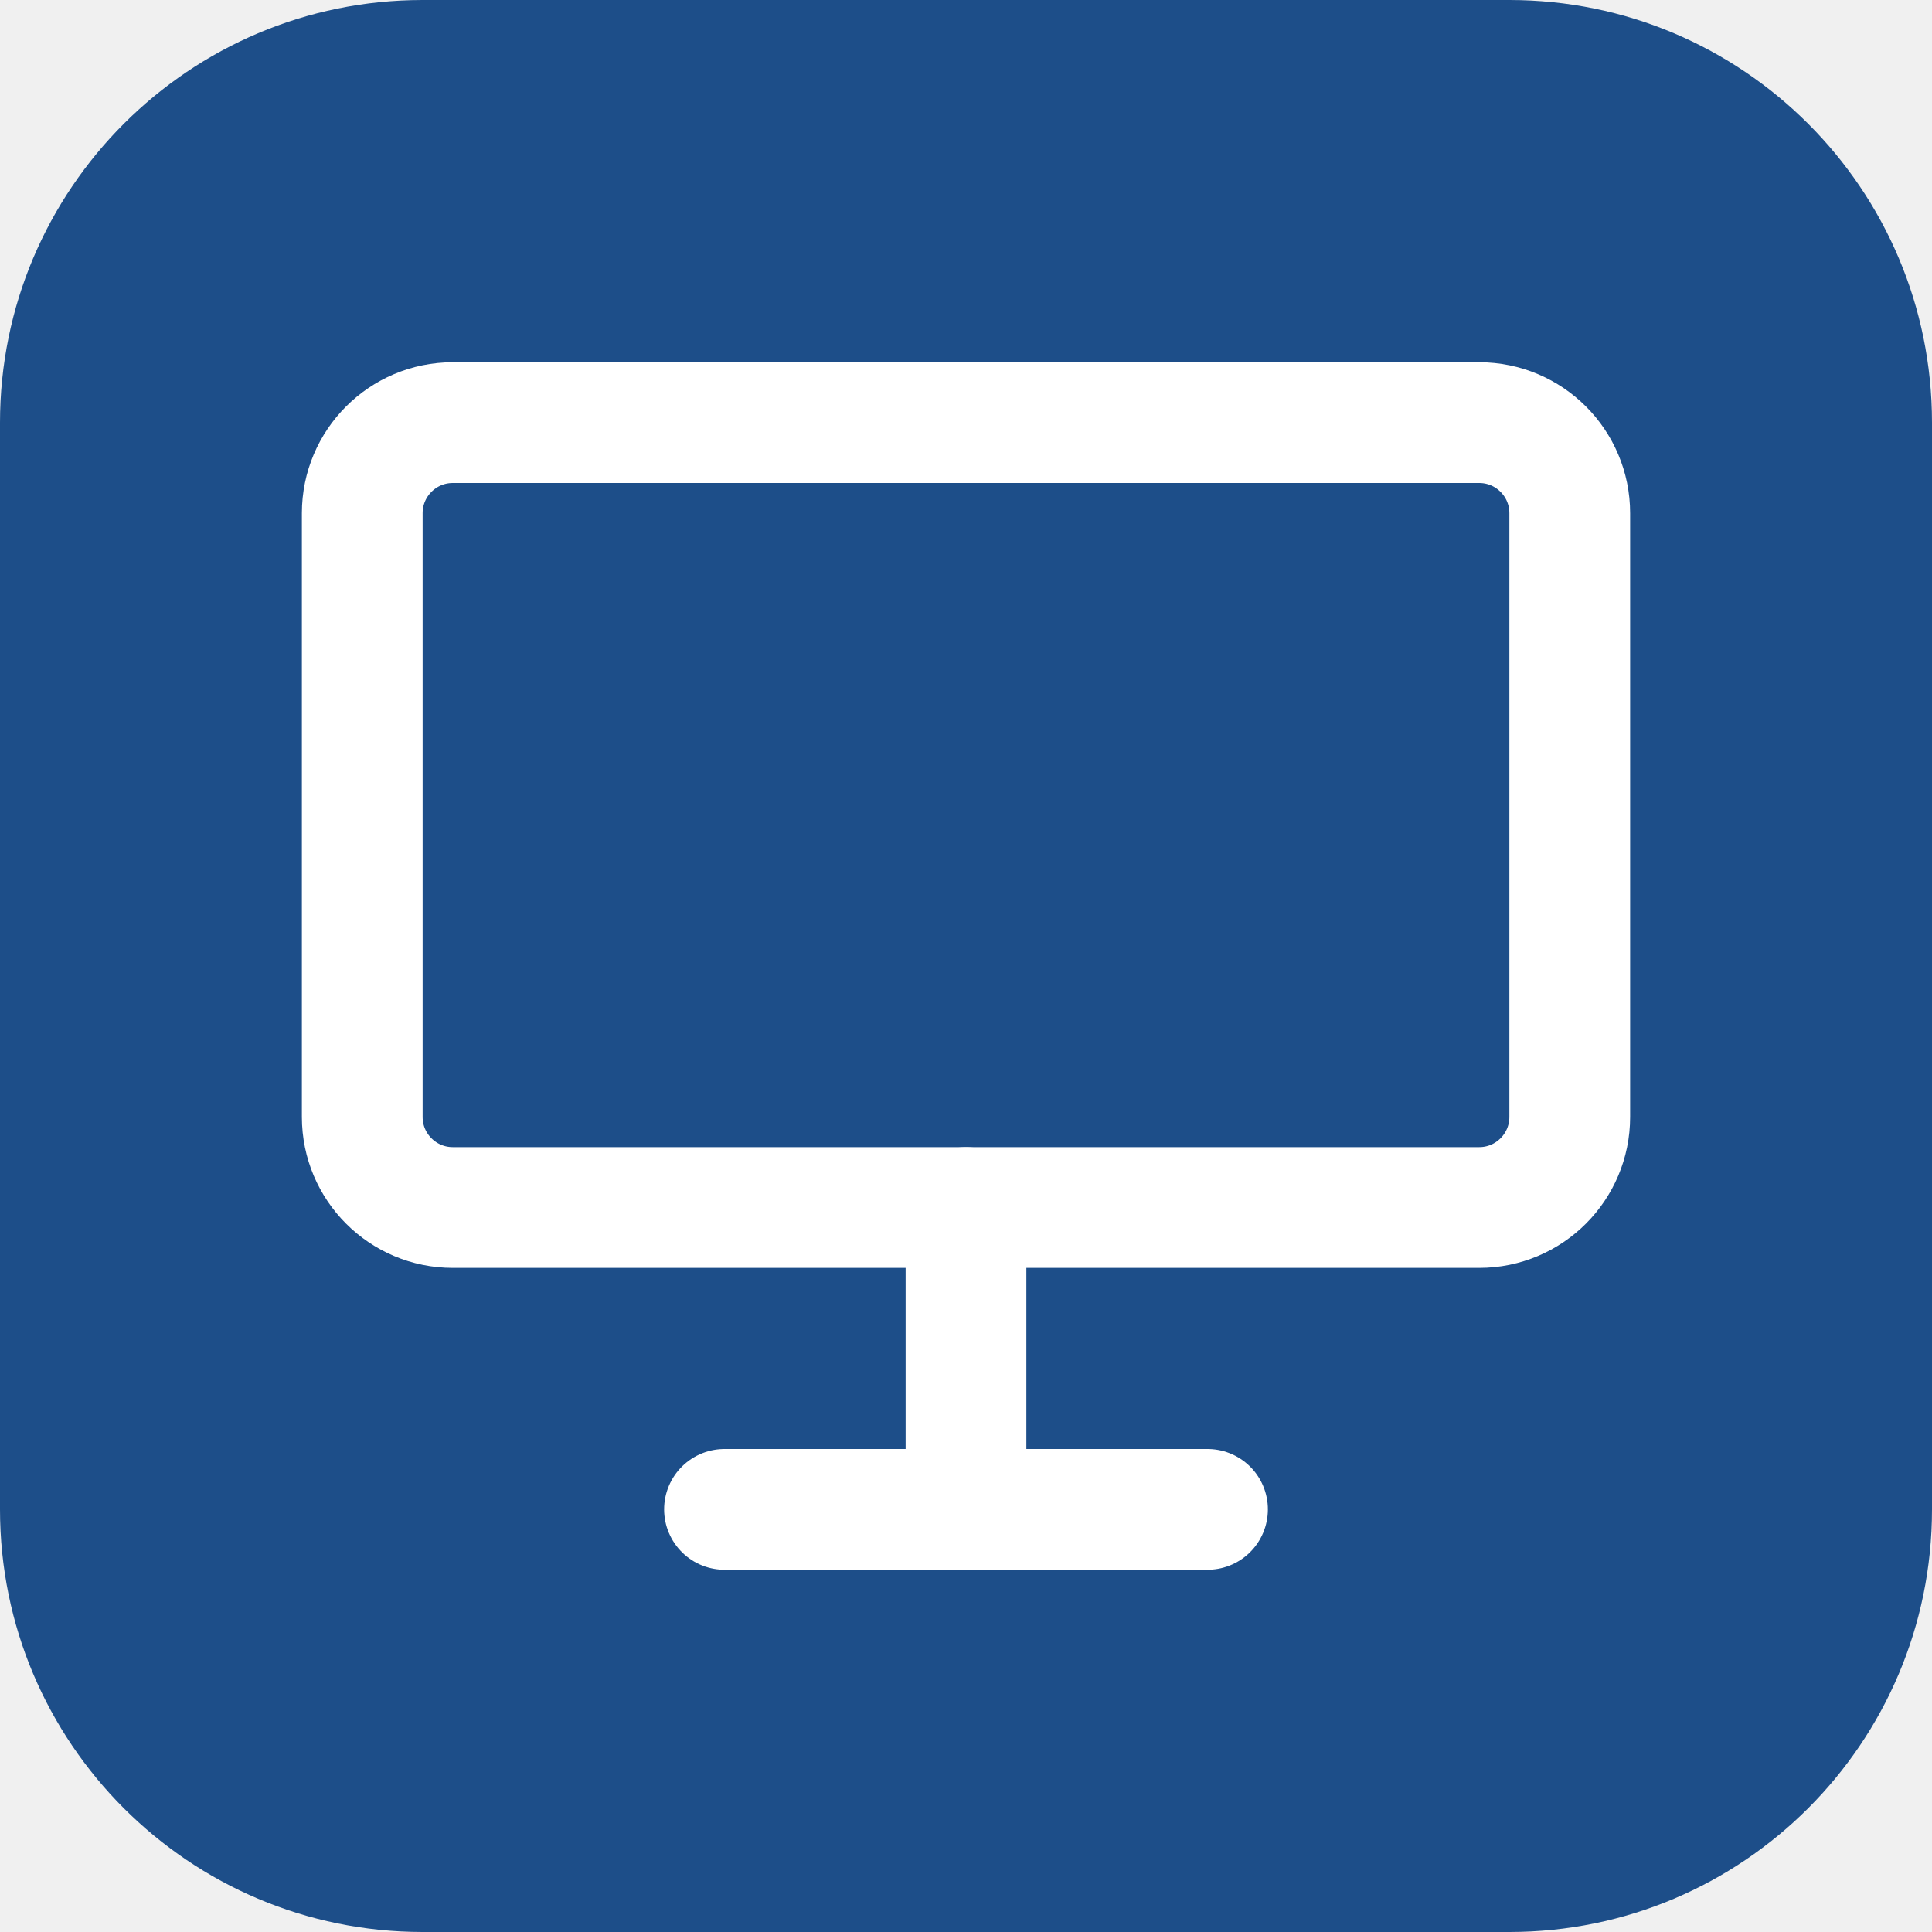
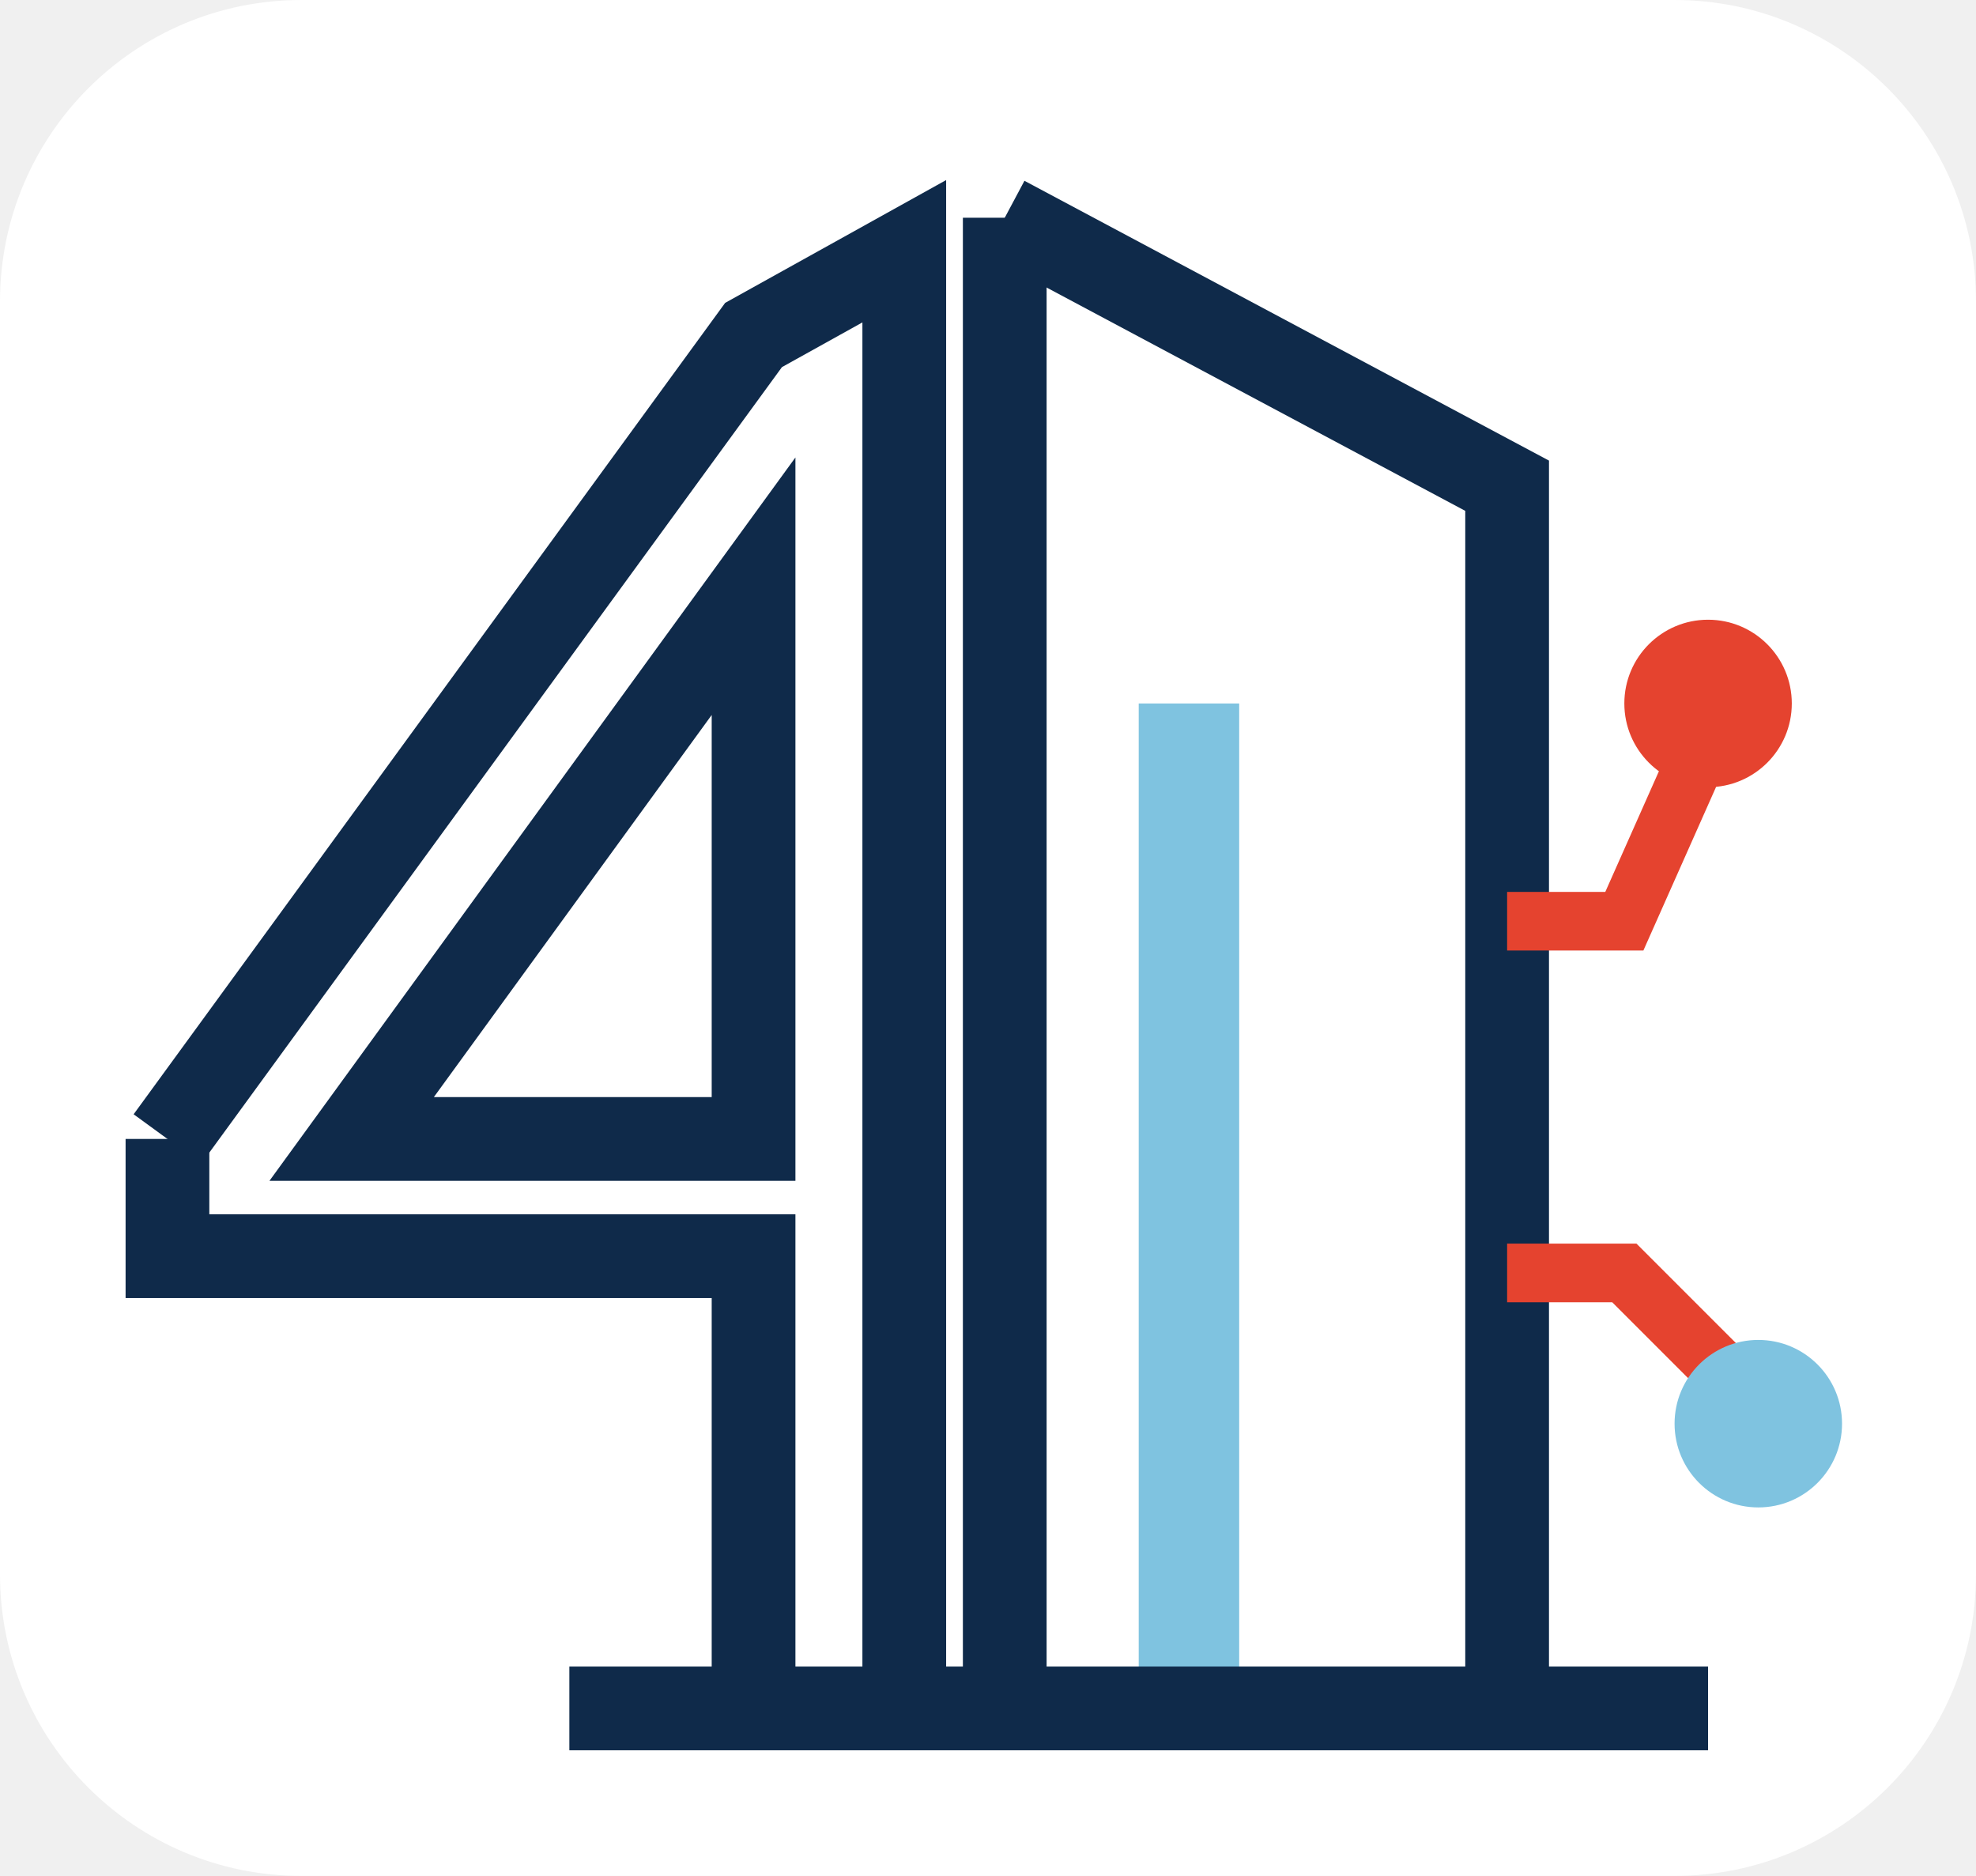
- <svg xmlns="http://www.w3.org/2000/svg" viewBox="0 0 64 64">
-   <rect width="64" height="64" rx="14" fill="#1d4e89" />
-   <rect x="12" y="14" width="40" height="26" rx="3" fill="none" stroke="#fff" stroke-width="4" />
-   <path d="M24 50h16M32 40v10" stroke="#fff" stroke-width="4" stroke-linecap="round" />
+ <svg xmlns="http://www.w3.org/2000/svg" viewBox="-4 -4 118 112">
+   <rect x="-4" y="-4" width="118" height="112" rx="18" fill="#fff" />
+   <rect x="64" y="38" width="6" height="60" fill="#7FC3E0" />
+   <g fill="none" stroke="#0F2A4A" stroke-width="5" stroke-linejoin="miter">
+     <path d="M6 64 L41 16 L50 11 L50 98" />
+     <path d="M6 64 L6 71 L41 71 L41 98" />
+     <path d="M17 64 L41 31 L41 64 Z" />
+     <path d="M56 9 L56 98" />
+     <path d="M56 9 L86 25 L86 98" />
+     <path d="M30 98 L98 98" />
+   </g>
+   <path d="M86 51 L93 51 L97 42" stroke="#E5432F" stroke-width="3.5" fill="none" />
+   <path d="M86 72 L93 72 L99 78" stroke="#E5432F" stroke-width="3.5" fill="none" />
+   <circle cx="98" cy="38" r="5" fill="#E5432F" />
+   <circle cx="101" cy="81" r="5" fill="#7FC3E0" />
</svg>
